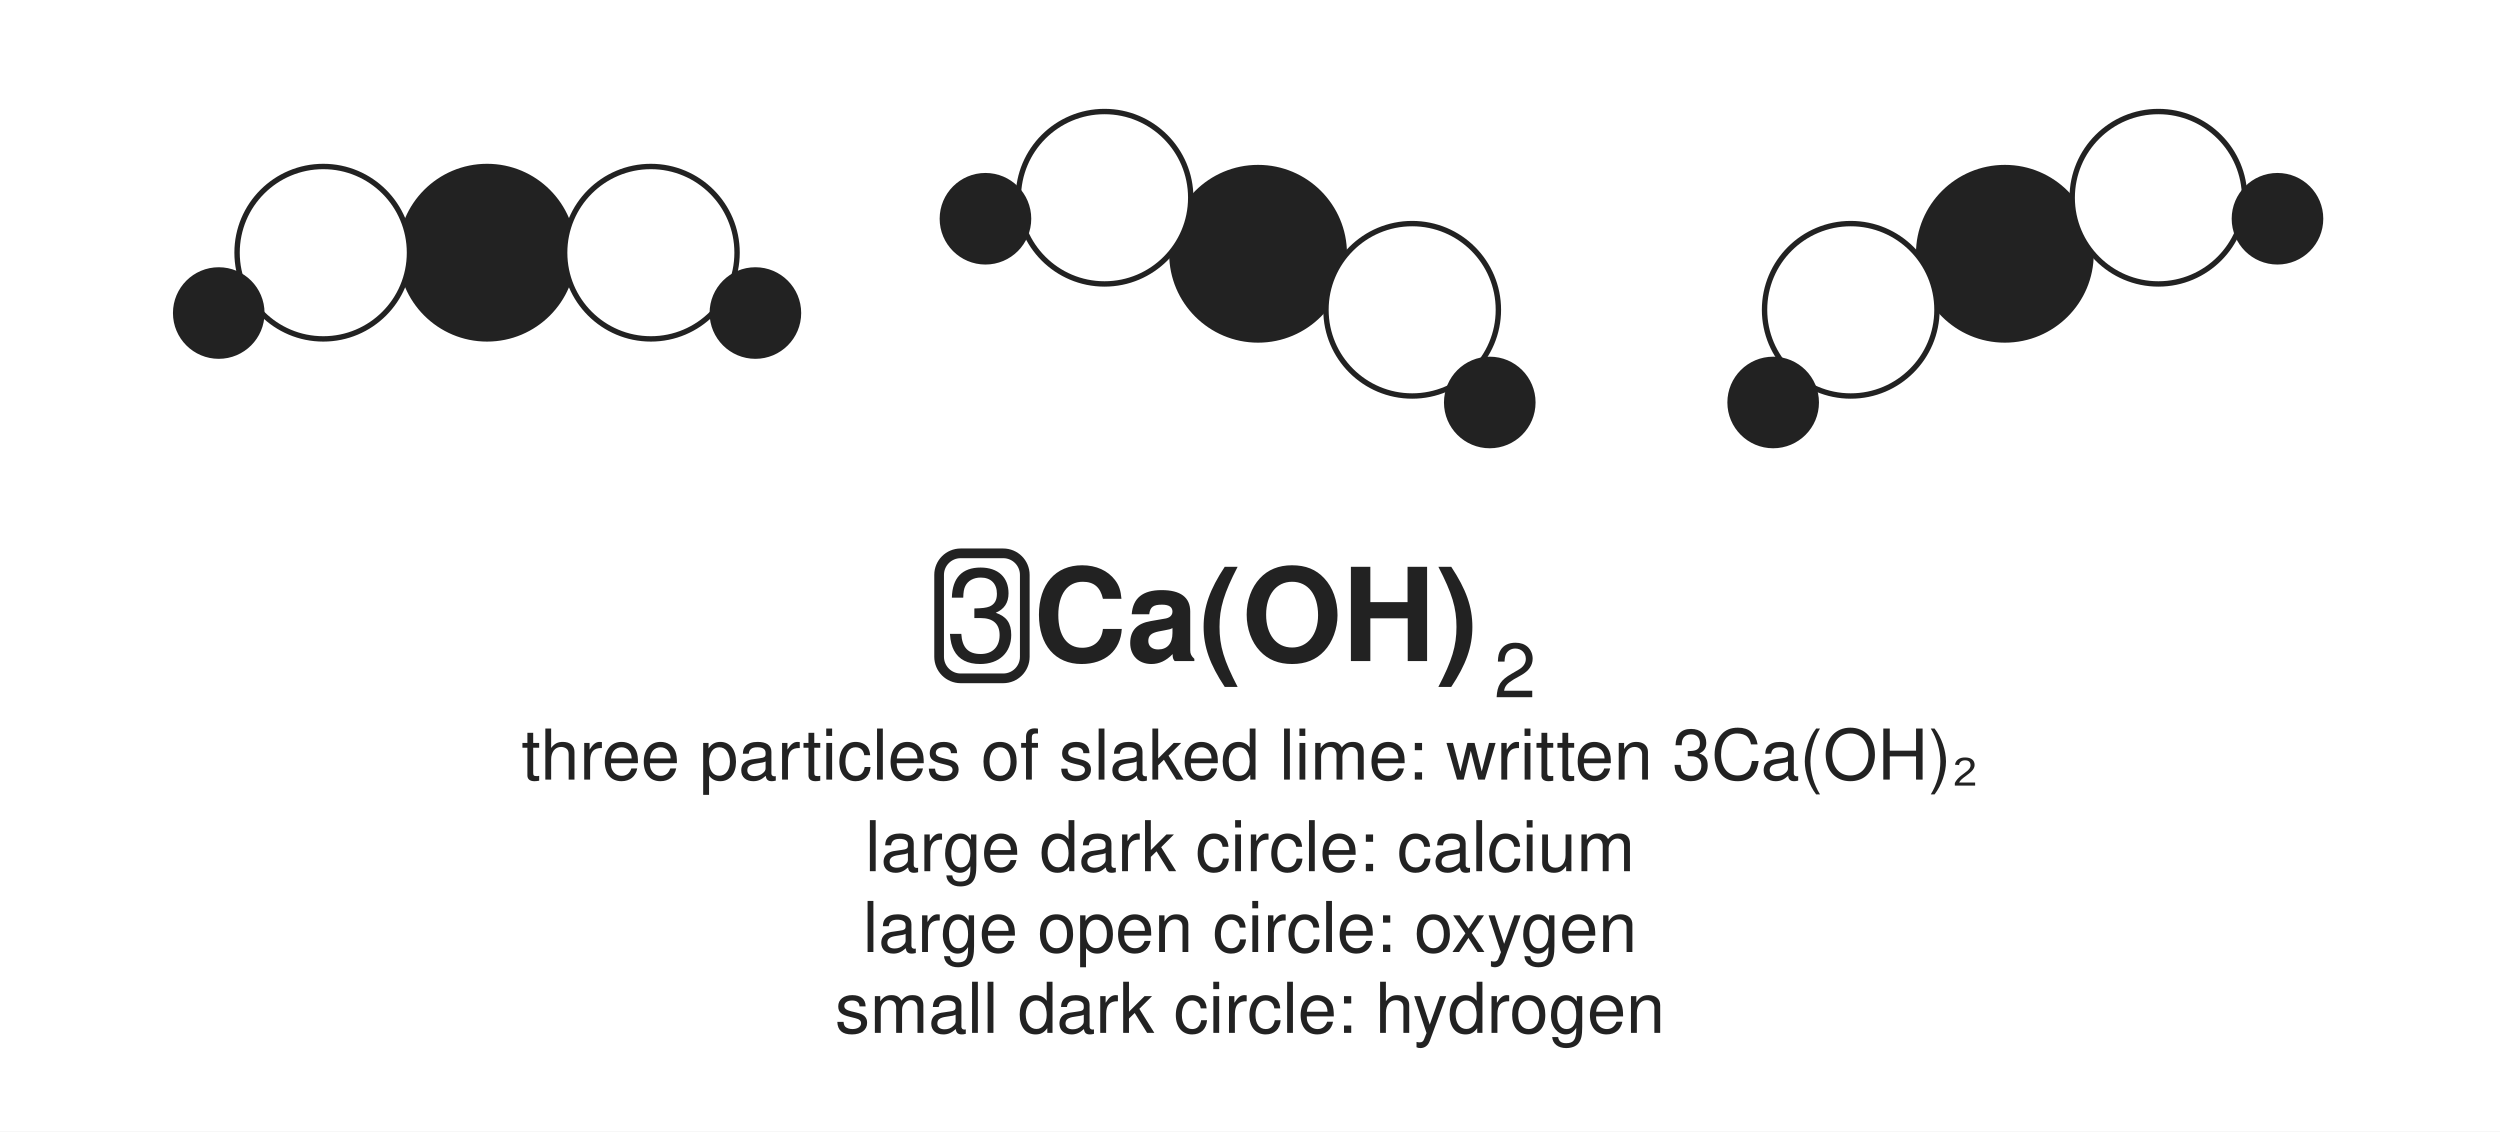
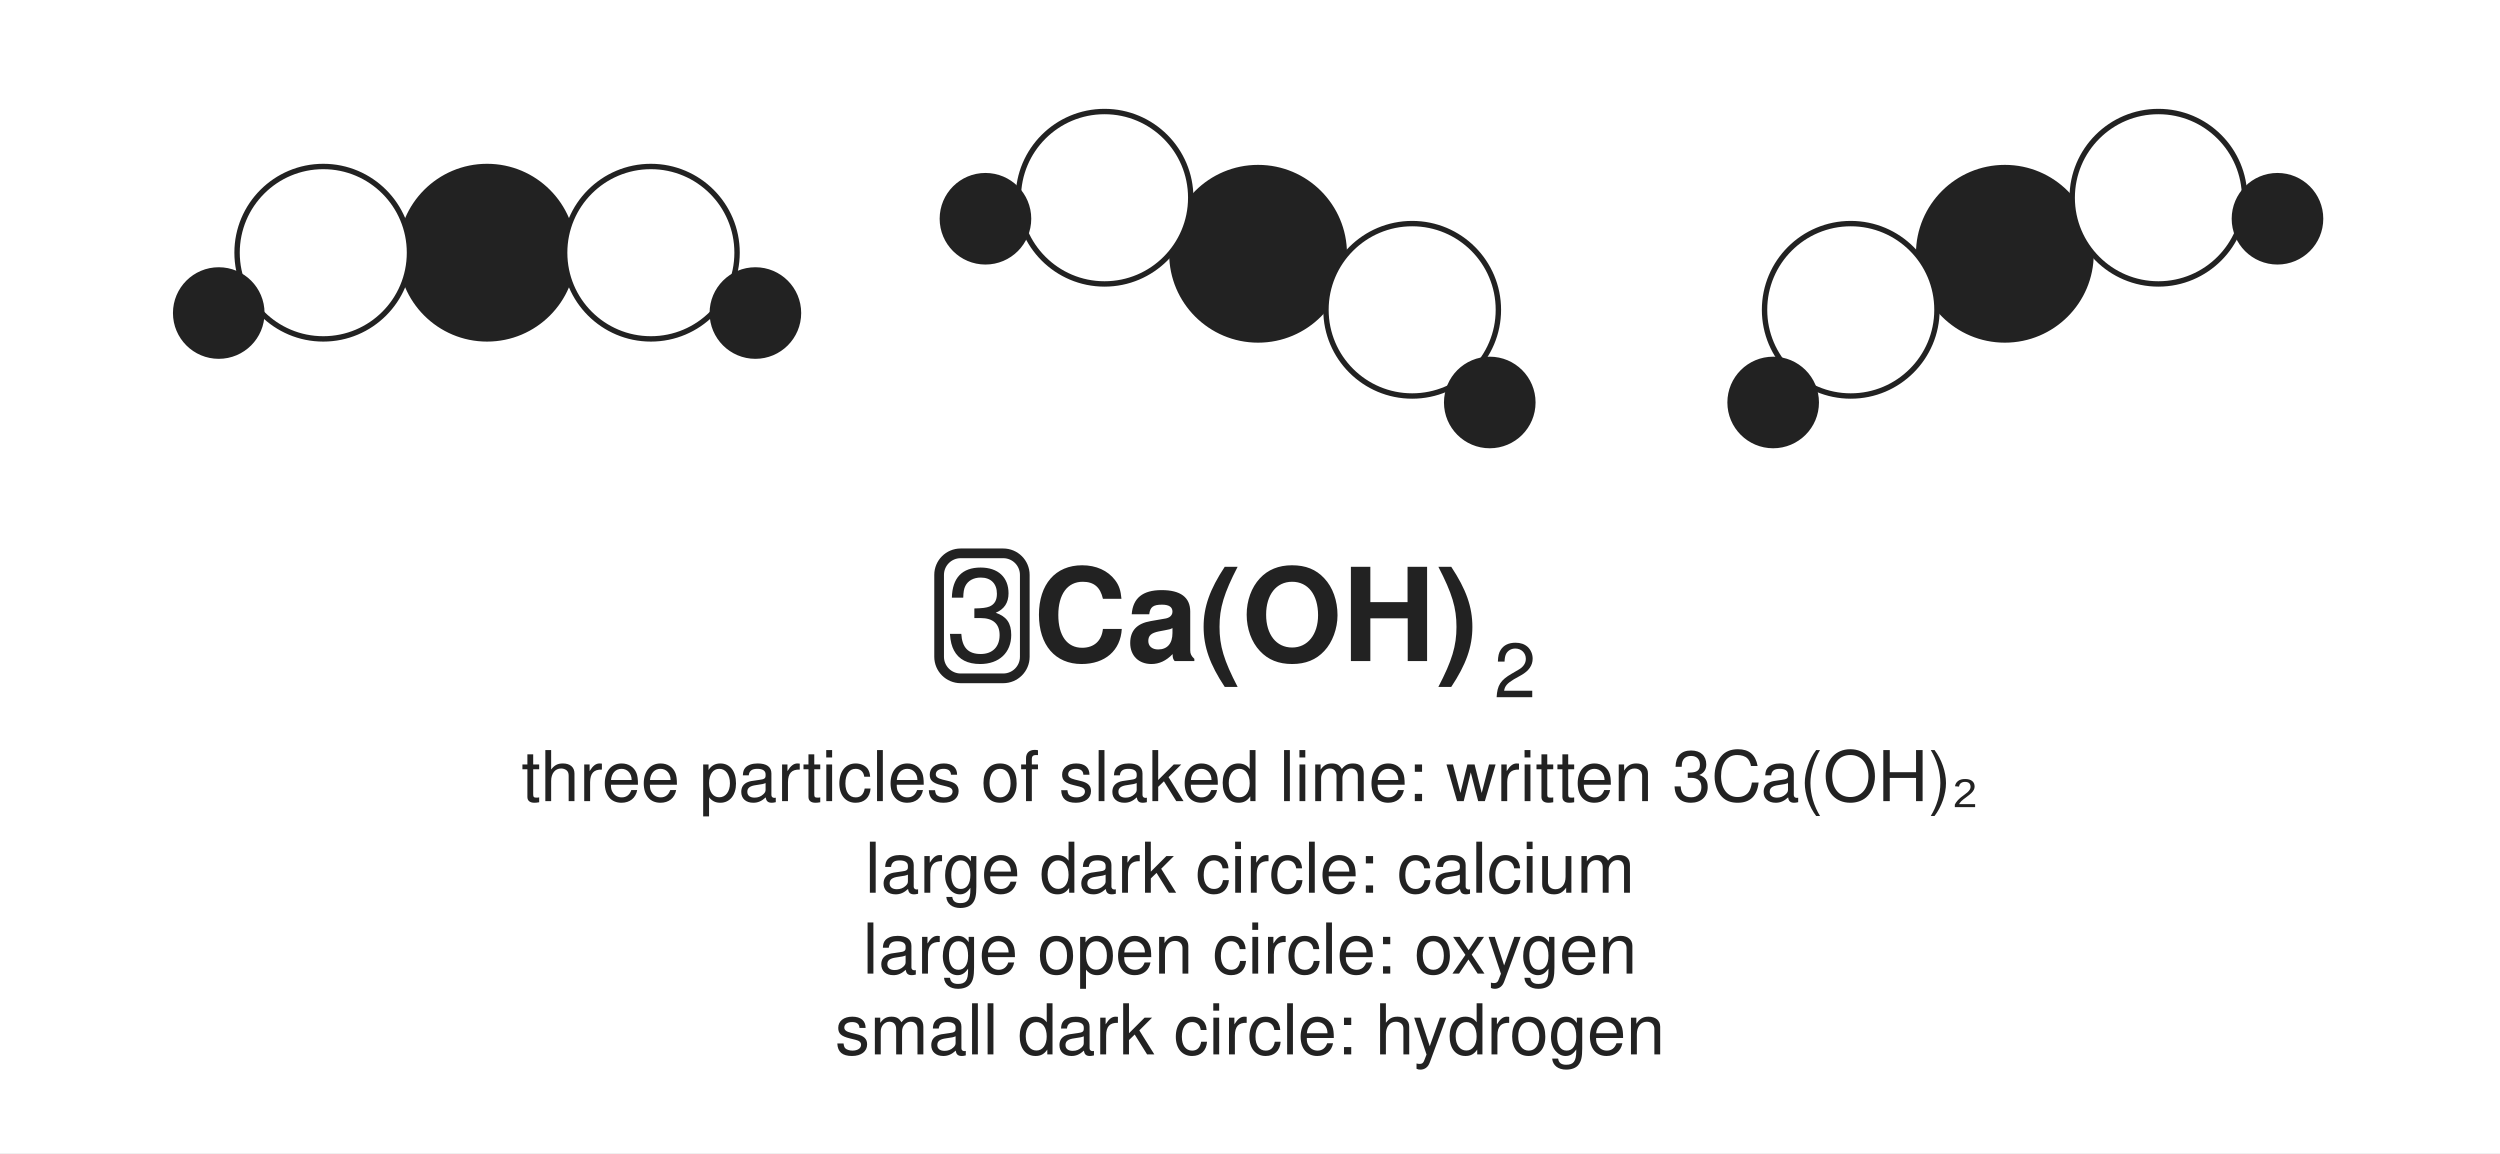
- <svg xmlns="http://www.w3.org/2000/svg" viewBox="0 0 464 210" width="100%" role="img" aria-label="Three particles drawn as touching circles in a row, each a large dark circle with a large open circle and a small dark circle on each side, the line 3Ca(OH)2 under them with a ring on the 3 in front, and a key naming the circles" font-family="Helvetica,Arial,sans-serif" font-size="13" fill="#222">
-   <rect width="464" height="210" fill="#ffffff" />
+ <svg xmlns="http://www.w3.org/2000/svg" viewBox="0 0 464 214" width="100%" role="img" aria-label="Three particles drawn as touching circles in a row, each a large dark circle with a large open circle and a small dark circle on each side, the line 3Ca(OH)2 under them with a ring on the 3 in front, and a key naming the circles" font-family="Helvetica,Arial,sans-serif" font-size="13" fill="#222">
+   <rect width="464" height="214" fill="#ffffff" />
  <circle cx="90.4" cy="46.9" r="16.0" fill="#222" stroke="#222" stroke-width="1" />
  <circle cx="60.0" cy="46.9" r="16.0" fill="#ffffff" stroke="#222" stroke-width="1" />
  <circle cx="120.8" cy="46.9" r="16.0" fill="#ffffff" stroke="#222" stroke-width="1" />
  <circle cx="40.6" cy="58.1" r="8.0" fill="#222" stroke="#222" stroke-width="1" />
  <circle cx="140.2" cy="58.1" r="8.0" fill="#222" stroke="#222" stroke-width="1" />
  <circle cx="233.5" cy="47.1" r="16.0" fill="#222" stroke="#222" stroke-width="1" />
  <circle cx="205.0" cy="36.7" r="16.0" fill="#ffffff" stroke="#222" stroke-width="1" />
  <circle cx="262.1" cy="57.5" r="16.0" fill="#ffffff" stroke="#222" stroke-width="1" />
  <circle cx="182.9" cy="40.6" r="8.0" fill="#222" stroke="#222" stroke-width="1" />
  <circle cx="276.5" cy="74.7" r="8.0" fill="#222" stroke="#222" stroke-width="1" />
  <circle cx="372.1" cy="47.1" r="16.0" fill="#222" stroke="#222" stroke-width="1" />
  <circle cx="343.5" cy="57.5" r="16.0" fill="#ffffff" stroke="#222" stroke-width="1" />
  <circle cx="400.6" cy="36.7" r="16.0" fill="#ffffff" stroke="#222" stroke-width="1" />
  <circle cx="329.1" cy="74.7" r="8.0" fill="#222" stroke="#222" stroke-width="1" />
  <circle cx="422.7" cy="40.6" r="8.0" fill="#222" stroke="#222" stroke-width="1" />
  <text x="175.543" y="122.694" text-anchor="start" font-size="24" font-weight="normal" fill="#222">3</text>
  <text x="191.767" y="122.694" text-anchor="start" font-size="24" font-weight="bold" fill="#222">Ca(OH)</text>
  <text x="277.303" y="129.414" text-anchor="start" font-size="14" font-weight="normal" fill="#222">2</text>
  <rect x="174.3" y="102.7" width="15.9" height="23.2" rx="4" fill="none" stroke="#222" stroke-width="1.8" />
-   <text x="232.0" y="144.694" text-anchor="middle" font-size="13" font-weight="normal" fill="#222">three particles of slaked lime: written 3Ca(OH)₂</text>
-   <text x="232.0" y="161.694" text-anchor="middle" font-size="13" font-weight="normal" fill="#222">large dark circle: calcium</text>
-   <text x="232.0" y="176.694" text-anchor="middle" font-size="13" font-weight="normal" fill="#222">large open circle: oxygen</text>
-   <text x="232.0" y="191.694" text-anchor="middle" font-size="13" font-weight="normal" fill="#222">small dark circle: hydrogen</text>
+   <text x="232.0" y="148.694" text-anchor="middle" font-size="13" font-weight="normal" fill="#222">three particles of slaked lime: written 3Ca(OH)₂</text>
+   <text x="232.0" y="165.694" text-anchor="middle" font-size="13" font-weight="normal" fill="#222">large dark circle: calcium</text>
+   <text x="232.0" y="180.694" text-anchor="middle" font-size="13" font-weight="normal" fill="#222">large open circle: oxygen</text>
+   <text x="232.0" y="195.694" text-anchor="middle" font-size="13" font-weight="normal" fill="#222">small dark circle: hydrogen</text>
</svg>
